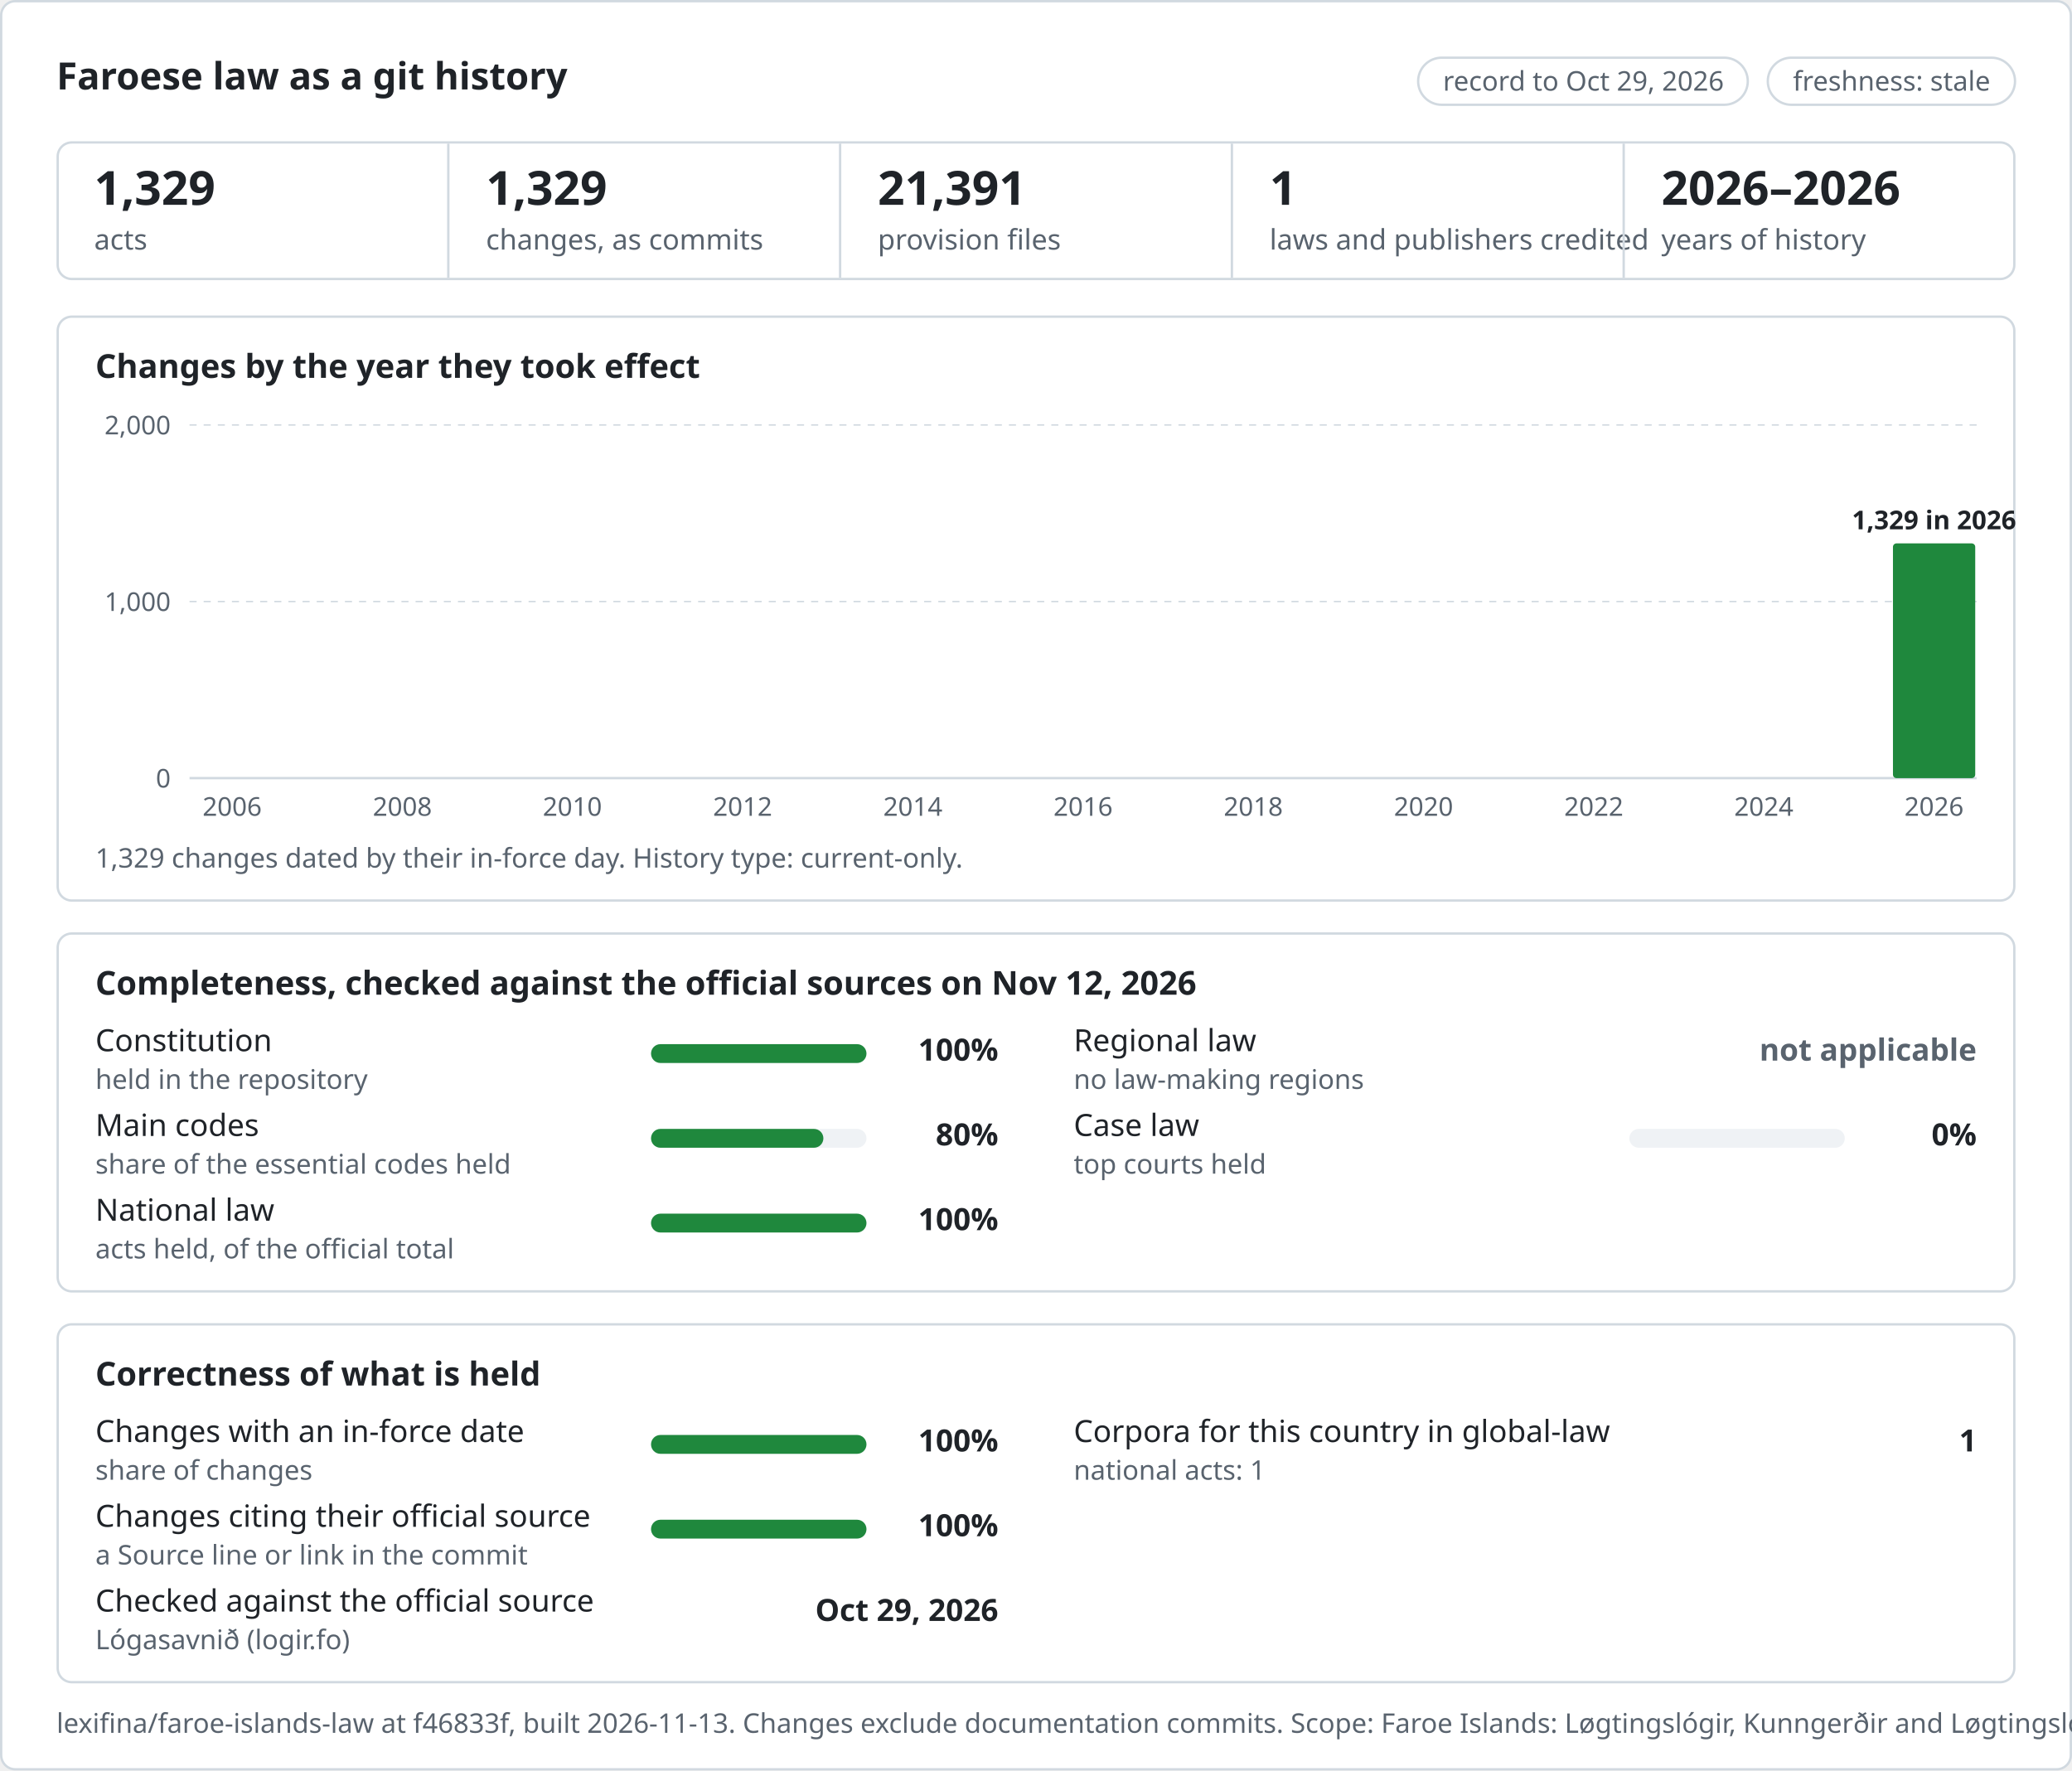
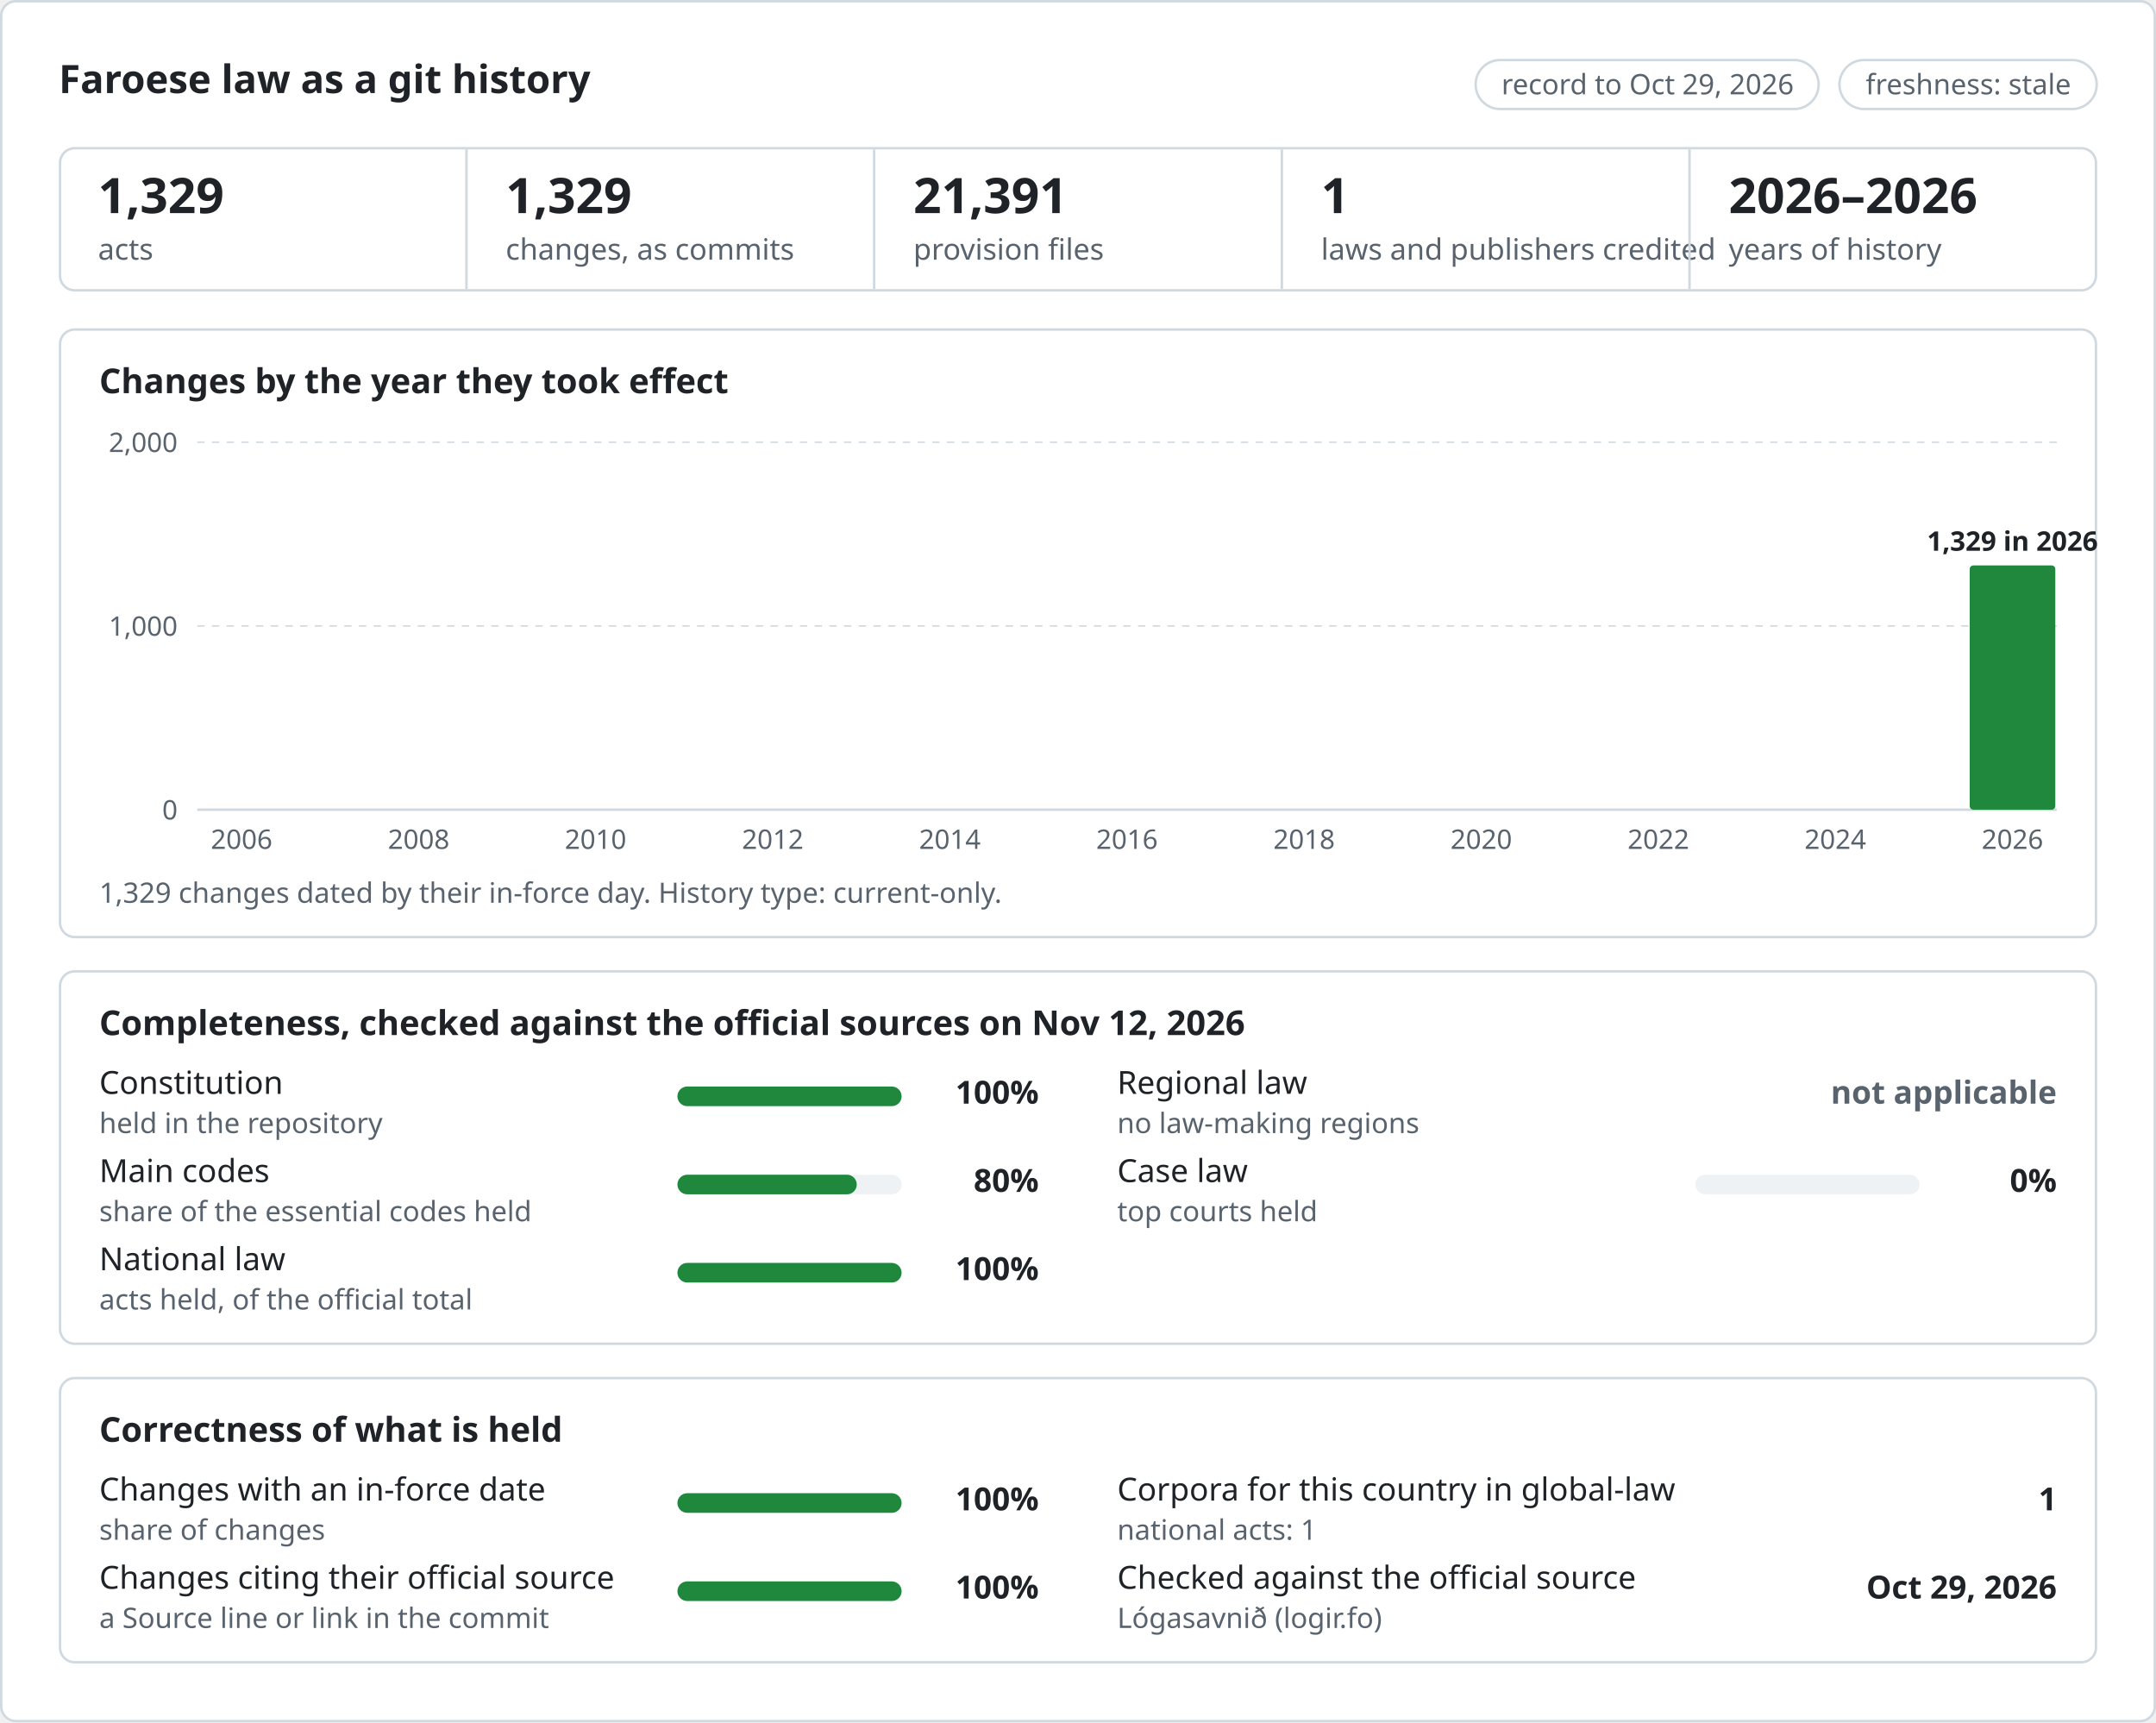
- <svg xmlns="http://www.w3.org/2000/svg" width="880" height="752" viewBox="0 0 880 752" font-family="-apple-system,BlinkMacSystemFont,Segoe UI,Noto Sans,Helvetica,Arial,sans-serif">
-   <rect x="0.5" y="0.5" width="879" height="751" rx="6" fill="#ffffff" stroke="#d1d9e0" />
+ <svg xmlns="http://www.w3.org/2000/svg" width="880" height="703" viewBox="0 0 880 703" font-family="-apple-system,BlinkMacSystemFont,Segoe UI,Noto Sans,Helvetica,Arial,sans-serif">
+   <rect x="0.5" y="0.5" width="879" height="702" rx="6" fill="#ffffff" stroke="#d1d9e0" />
  <text x="24" y="38" font-size="16" font-weight="600" fill="#1f2328">Faroese law as a git history</text>
  <rect x="602.3" y="24.5" width="140" height="20" rx="10" fill="none" stroke="#d1d9e0" />
  <text x="672.5" y="38.5" font-size="11.5" font-weight="500" text-anchor="middle" fill="#59636e">record to Oct 29, 2026</text>
  <rect x="750.8" y="24.5" width="105" height="20" rx="10" fill="none" stroke="#d1d9e0" />
  <text x="803.4" y="38.5" font-size="11.5" font-weight="500" text-anchor="middle" fill="#59636e">freshness: stale</text>
  <rect x="24.5" y="60.5" width="831" height="58" rx="6" fill="#ffffff" stroke="#d1d9e0" />
  <text x="40.0" y="87" font-size="20" font-weight="600" fill="#1f2328">1,329</text>
  <text x="40.0" y="106" font-size="12" fill="#59636e">acts</text>
  <line x1="190.4" y1="61" x2="190.4" y2="118" stroke="#d1d9e0" />
  <text x="206.4" y="87" font-size="20" font-weight="600" fill="#1f2328">1,329</text>
  <text x="206.4" y="106" font-size="12" fill="#59636e">changes, as commits</text>
  <line x1="356.8" y1="61" x2="356.8" y2="118" stroke="#d1d9e0" />
  <text x="372.8" y="87" font-size="20" font-weight="600" fill="#1f2328">21,391</text>
  <text x="372.8" y="106" font-size="12" fill="#59636e">provision files</text>
  <line x1="523.2" y1="61" x2="523.2" y2="118" stroke="#d1d9e0" />
  <text x="539.2" y="87" font-size="20" font-weight="600" fill="#1f2328">1</text>
  <text x="539.2" y="106" font-size="12" fill="#59636e" textLength="142" lengthAdjust="spacingAndGlyphs">laws and publishers credited</text>
  <line x1="689.6" y1="61" x2="689.6" y2="118" stroke="#d1d9e0" />
  <text x="705.6" y="87" font-size="20" font-weight="600" fill="#1f2328">2026–2026</text>
  <text x="705.6" y="106" font-size="12" fill="#59636e">years of history</text>
  <rect x="24.5" y="134.5" width="831" height="248" rx="6" fill="#ffffff" stroke="#d1d9e0" />
  <text x="40.5" y="160.5" font-size="14" font-weight="600" fill="#1f2328">Changes by the year they took effect</text>
  <line x1="80.5" y1="330.5" x2="839.5" y2="330.5" stroke="#d1d9e0" stroke-width="1" />
  <text x="72.5" y="334.5" font-size="11" text-anchor="end" fill="#59636e">0</text>
  <line x1="80.5" y1="255.5" x2="839.5" y2="255.5" stroke="#d1d9e0" stroke-width="0.6" stroke-dasharray="3 3" />
  <text x="72.5" y="259.5" font-size="11" text-anchor="end" fill="#59636e">1,000</text>
  <line x1="80.5" y1="180.5" x2="839.5" y2="180.5" stroke="#d1d9e0" stroke-width="0.6" stroke-dasharray="3 3" />
  <text x="72.5" y="184.5" font-size="11" text-anchor="end" fill="#59636e">2,000</text>
  <text x="98.6" y="346.5" font-size="11" text-anchor="middle" fill="#59636e">2006</text>
  <text x="170.9" y="346.5" font-size="11" text-anchor="middle" fill="#59636e">2008</text>
  <text x="243.1" y="346.5" font-size="11" text-anchor="middle" fill="#59636e">2010</text>
  <text x="315.4" y="346.5" font-size="11" text-anchor="middle" fill="#59636e">2012</text>
  <text x="387.7" y="346.5" font-size="11" text-anchor="middle" fill="#59636e">2014</text>
  <text x="460.0" y="346.5" font-size="11" text-anchor="middle" fill="#59636e">2016</text>
  <text x="532.3" y="346.5" font-size="11" text-anchor="middle" fill="#59636e">2018</text>
  <text x="604.6" y="346.5" font-size="11" text-anchor="middle" fill="#59636e">2020</text>
  <text x="676.9" y="346.5" font-size="11" text-anchor="middle" fill="#59636e">2022</text>
  <text x="749.1" y="346.5" font-size="11" text-anchor="middle" fill="#59636e">2024</text>
  <rect x="803.96" y="230.8" width="34.94" height="99.7" rx="1.5" fill="#1f883d" />
  <text x="821.4" y="346.5" font-size="11" text-anchor="middle" fill="#59636e">2026</text>
  <text x="821.4" y="224.8" font-size="11" font-weight="600" text-anchor="middle" fill="#1f2328">1,329 in 2026</text>
  <text x="40.5" y="368.5" font-size="11.5" fill="#59636e">1,329 changes dated by their in-force day. History type: current-only.</text>
  <rect x="24.5" y="396.5" width="831" height="152" rx="6" fill="#ffffff" stroke="#d1d9e0" />
  <text x="40.5" y="422.5" font-size="14" font-weight="600" fill="#1f2328">Completeness, checked against the official sources on Nov 12, 2026</text>
  <text x="40.5" y="446.5" font-size="13" fill="#1f2328">Constitution</text>
  <text x="40.5" y="462.5" font-size="11.5" fill="#59636e">held in the repository</text>
  <g>
    <rect x="276.5" y="443.5" width="91.5" height="8" rx="4" fill="#eff2f5" />
    <rect x="276.5" y="443.5" width="91.5" height="8" rx="4" fill="#1f883d" />
  </g>
  <text x="424.0" y="450.5" font-size="13" font-weight="600" text-anchor="end" fill="#1f2328">100%</text>
  <text x="40.5" y="482.5" font-size="13" fill="#1f2328">Main codes</text>
  <text x="40.5" y="498.5" font-size="11.5" fill="#59636e">share of the essential codes held</text>
  <g>
    <rect x="276.5" y="479.5" width="91.5" height="8" rx="4" fill="#eff2f5" />
    <rect x="276.5" y="479.5" width="73.2" height="8" rx="4" fill="#1f883d" />
  </g>
  <text x="424.0" y="486.5" font-size="13" font-weight="600" text-anchor="end" fill="#1f2328">80%</text>
  <text x="40.5" y="518.5" font-size="13" fill="#1f2328">National law</text>
  <text x="40.5" y="534.5" font-size="11.5" fill="#59636e">acts held, of the official total</text>
  <g>
    <rect x="276.5" y="515.5" width="91.5" height="8" rx="4" fill="#eff2f5" />
    <rect x="276.5" y="515.5" width="91.5" height="8" rx="4" fill="#1f883d" />
  </g>
  <text x="424.0" y="522.5" font-size="13" font-weight="600" text-anchor="end" fill="#1f2328">100%</text>
  <text x="456.0" y="446.5" font-size="13" fill="#1f2328">Regional law</text>
  <text x="456.0" y="462.5" font-size="11.5" fill="#59636e">no law-making regions</text>
  <text x="839.5" y="450.5" font-size="13" font-weight="600" text-anchor="end" fill="#59636e">not applicable</text>
  <text x="456.0" y="482.5" font-size="13" fill="#1f2328">Case law</text>
  <text x="456.0" y="498.5" font-size="11.5" fill="#59636e">top courts held</text>
  <g>
    <rect x="692.0" y="479.5" width="91.5" height="8" rx="4" fill="#eff2f5" />
  </g>
  <text x="839.5" y="486.5" font-size="13" font-weight="600" text-anchor="end" fill="#1f2328">0%</text>
-   <rect x="24.5" y="562.5" width="831" height="152" rx="6" fill="#ffffff" stroke="#d1d9e0" />
+   <rect x="24.5" y="562.5" width="831" height="116" rx="6" fill="#ffffff" stroke="#d1d9e0" />
  <text x="40.5" y="588.5" font-size="14" font-weight="600" fill="#1f2328">Correctness of what is held</text>
  <text x="40.5" y="612.5" font-size="13" fill="#1f2328">Changes with an in-force date</text>
  <text x="40.5" y="628.5" font-size="11.5" fill="#59636e">share of changes</text>
  <g>
    <rect x="276.5" y="609.5" width="91.5" height="8" rx="4" fill="#eff2f5" />
    <rect x="276.5" y="609.5" width="91.5" height="8" rx="4" fill="#1f883d" />
  </g>
  <text x="424.0" y="616.5" font-size="13" font-weight="600" text-anchor="end" fill="#1f2328">100%</text>
  <text x="40.5" y="648.5" font-size="13" fill="#1f2328">Changes citing their official source</text>
  <text x="40.5" y="664.5" font-size="11.5" fill="#59636e">a Source line or link in the commit</text>
  <g>
    <rect x="276.5" y="645.5" width="91.5" height="8" rx="4" fill="#eff2f5" />
    <rect x="276.5" y="645.5" width="91.5" height="8" rx="4" fill="#1f883d" />
  </g>
  <text x="424.0" y="652.5" font-size="13" font-weight="600" text-anchor="end" fill="#1f2328">100%</text>
-   <text x="40.5" y="684.5" font-size="13" fill="#1f2328">Checked against the official source</text>
-   <text x="40.5" y="700.5" font-size="11.5" fill="#59636e">Lógasavnið (logir.fo)</text>
-   <text x="424.0" y="688.5" font-size="13" font-weight="600" text-anchor="end" fill="#1f2328">Oct 29, 2026</text>
  <text x="456.0" y="612.5" font-size="13" fill="#1f2328">Corpora for this country in global-law</text>
  <text x="456.0" y="628.5" font-size="11.5" fill="#59636e">national acts: 1</text>
  <text x="839.5" y="616.5" font-size="13" font-weight="600" text-anchor="end" fill="#1f2328">1</text>
-   <text x="24" y="736" font-size="11.5" fill="#59636e" textLength="832" lengthAdjust="spacingAndGlyphs">lexifina/faroe-islands-law at f46833f, built 2026-11-13. Changes exclude documentation commits. Scope: Faroe Islands: Løgtingslógir, Kunngerðir and Løgtingslógarkunngerðir in…</text>
+   <text x="456.0" y="648.5" font-size="13" fill="#1f2328">Checked against the official source</text>
+   <text x="456.0" y="664.5" font-size="11.5" fill="#59636e">Lógasavnið (logir.fo)</text>
+   <text x="839.5" y="652.5" font-size="13" font-weight="600" text-anchor="end" fill="#1f2328">Oct 29, 2026</text>
</svg>
